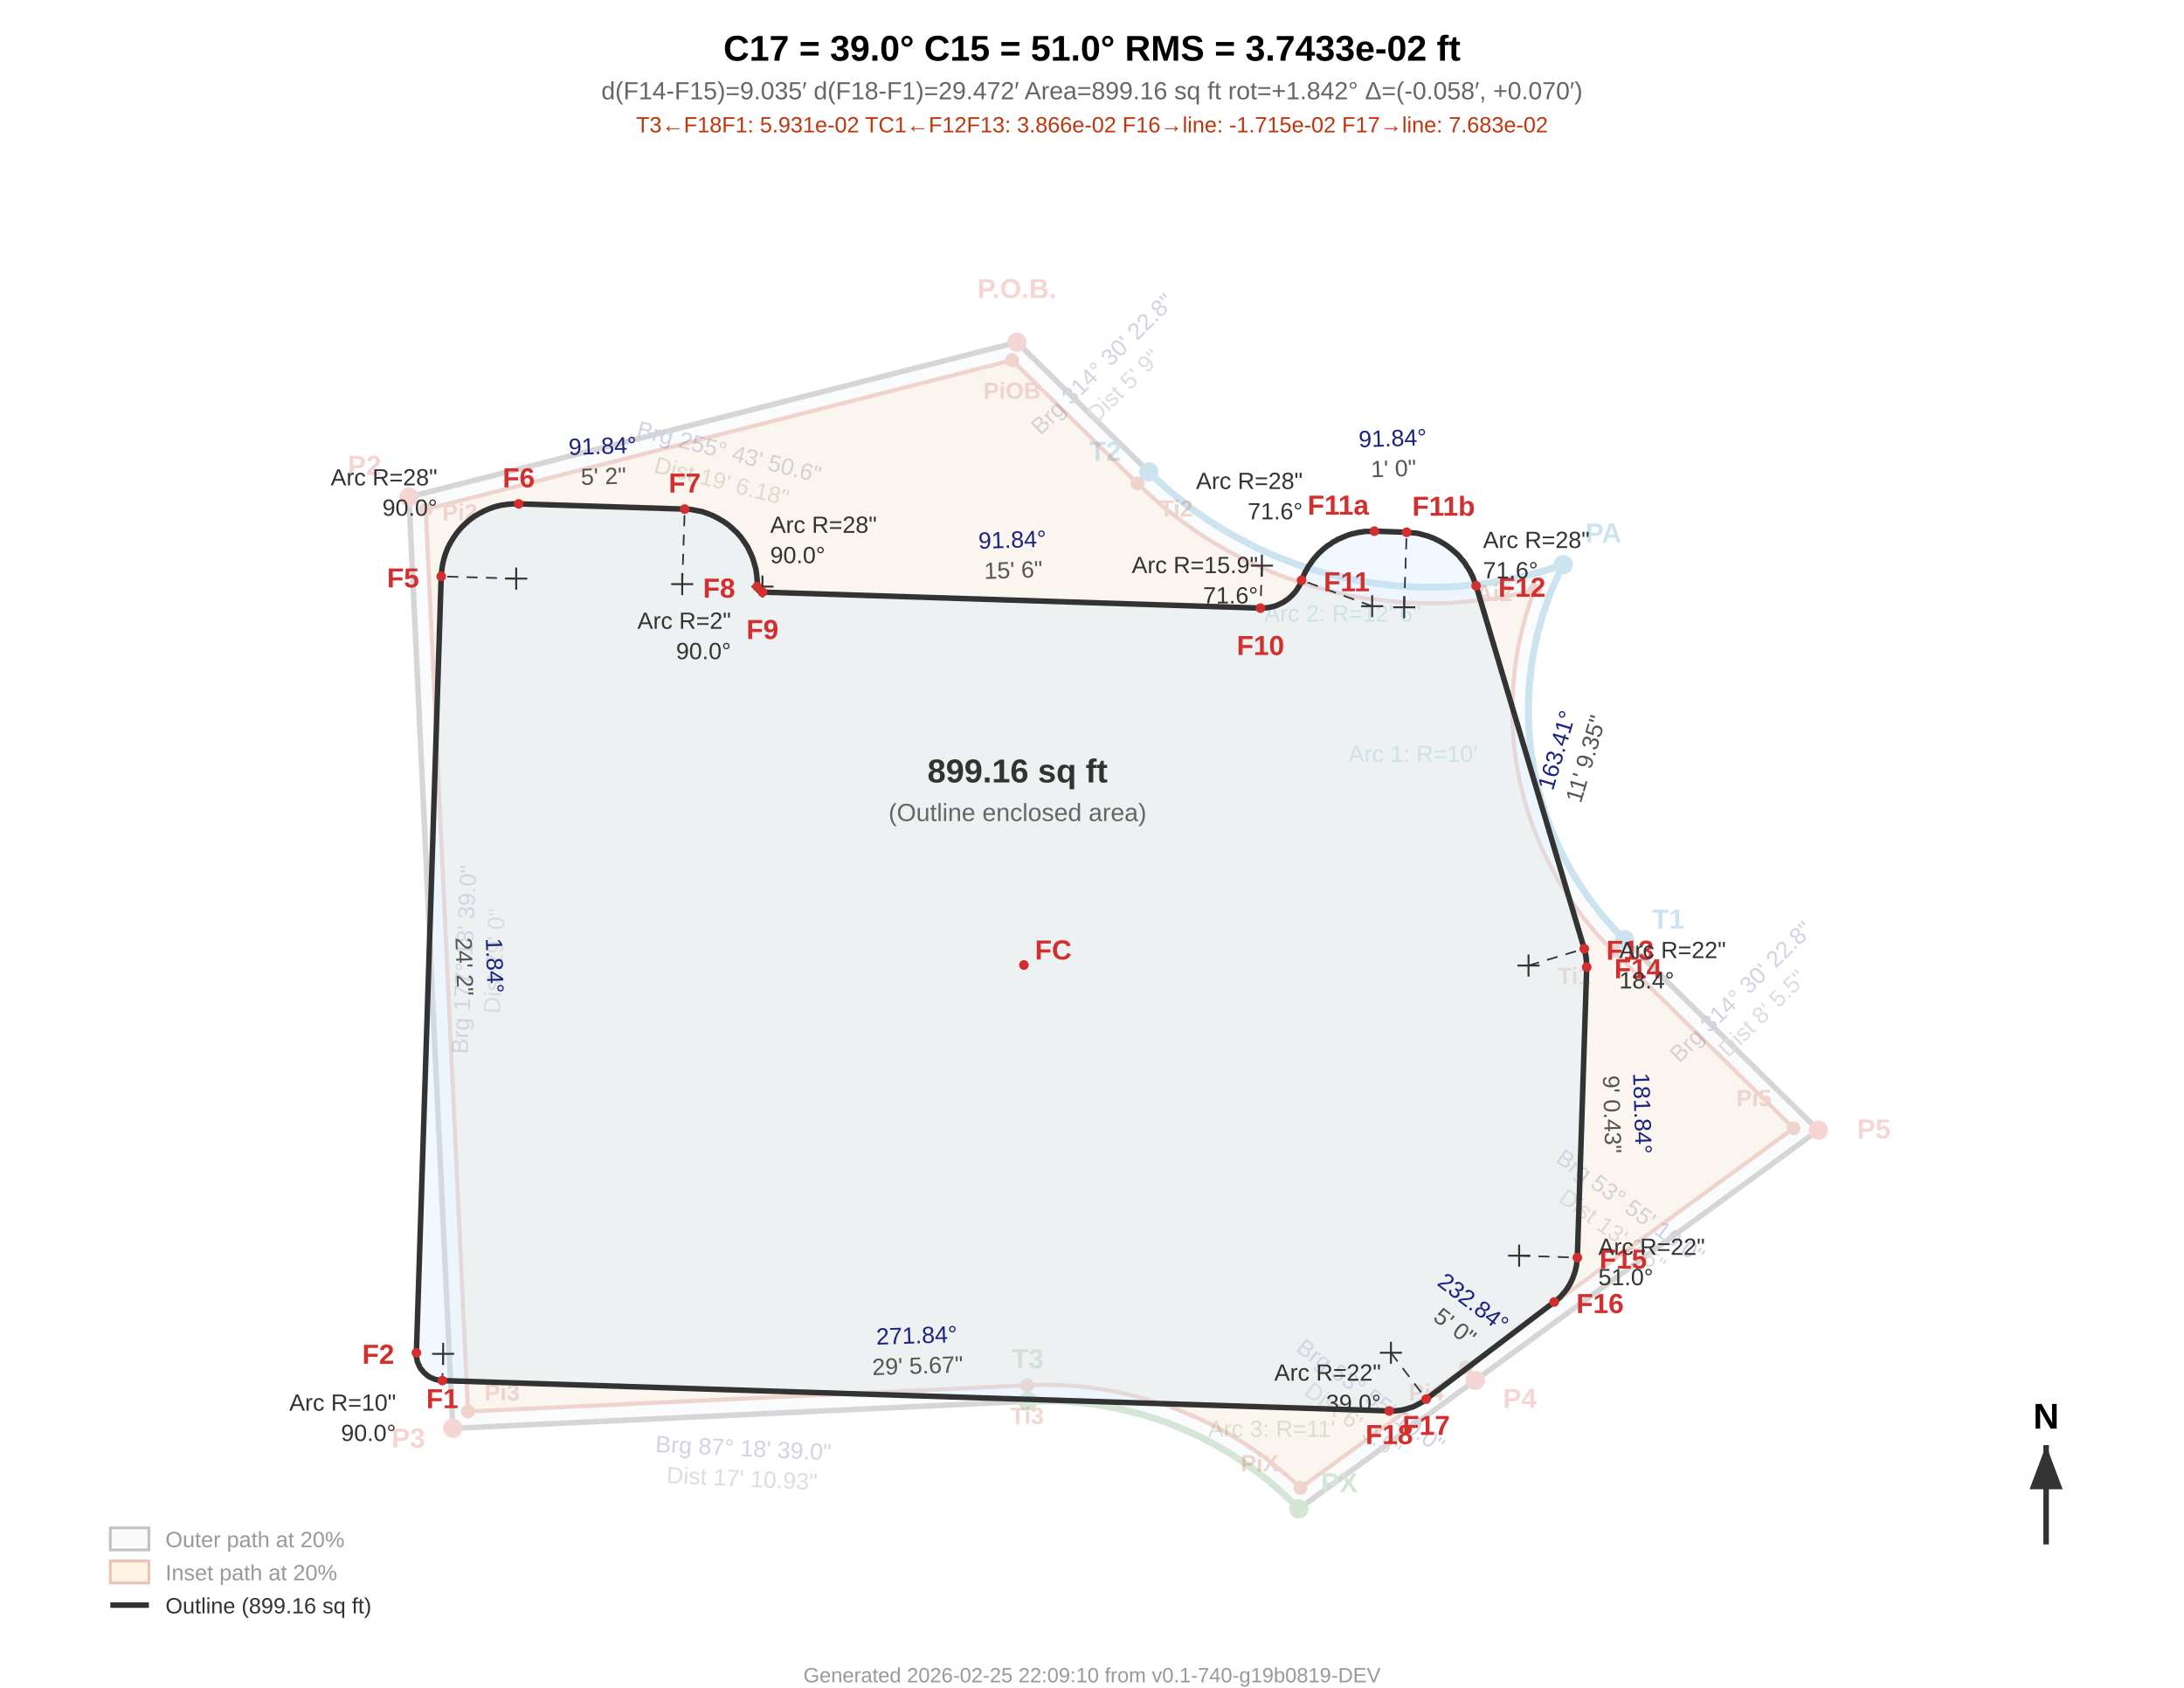
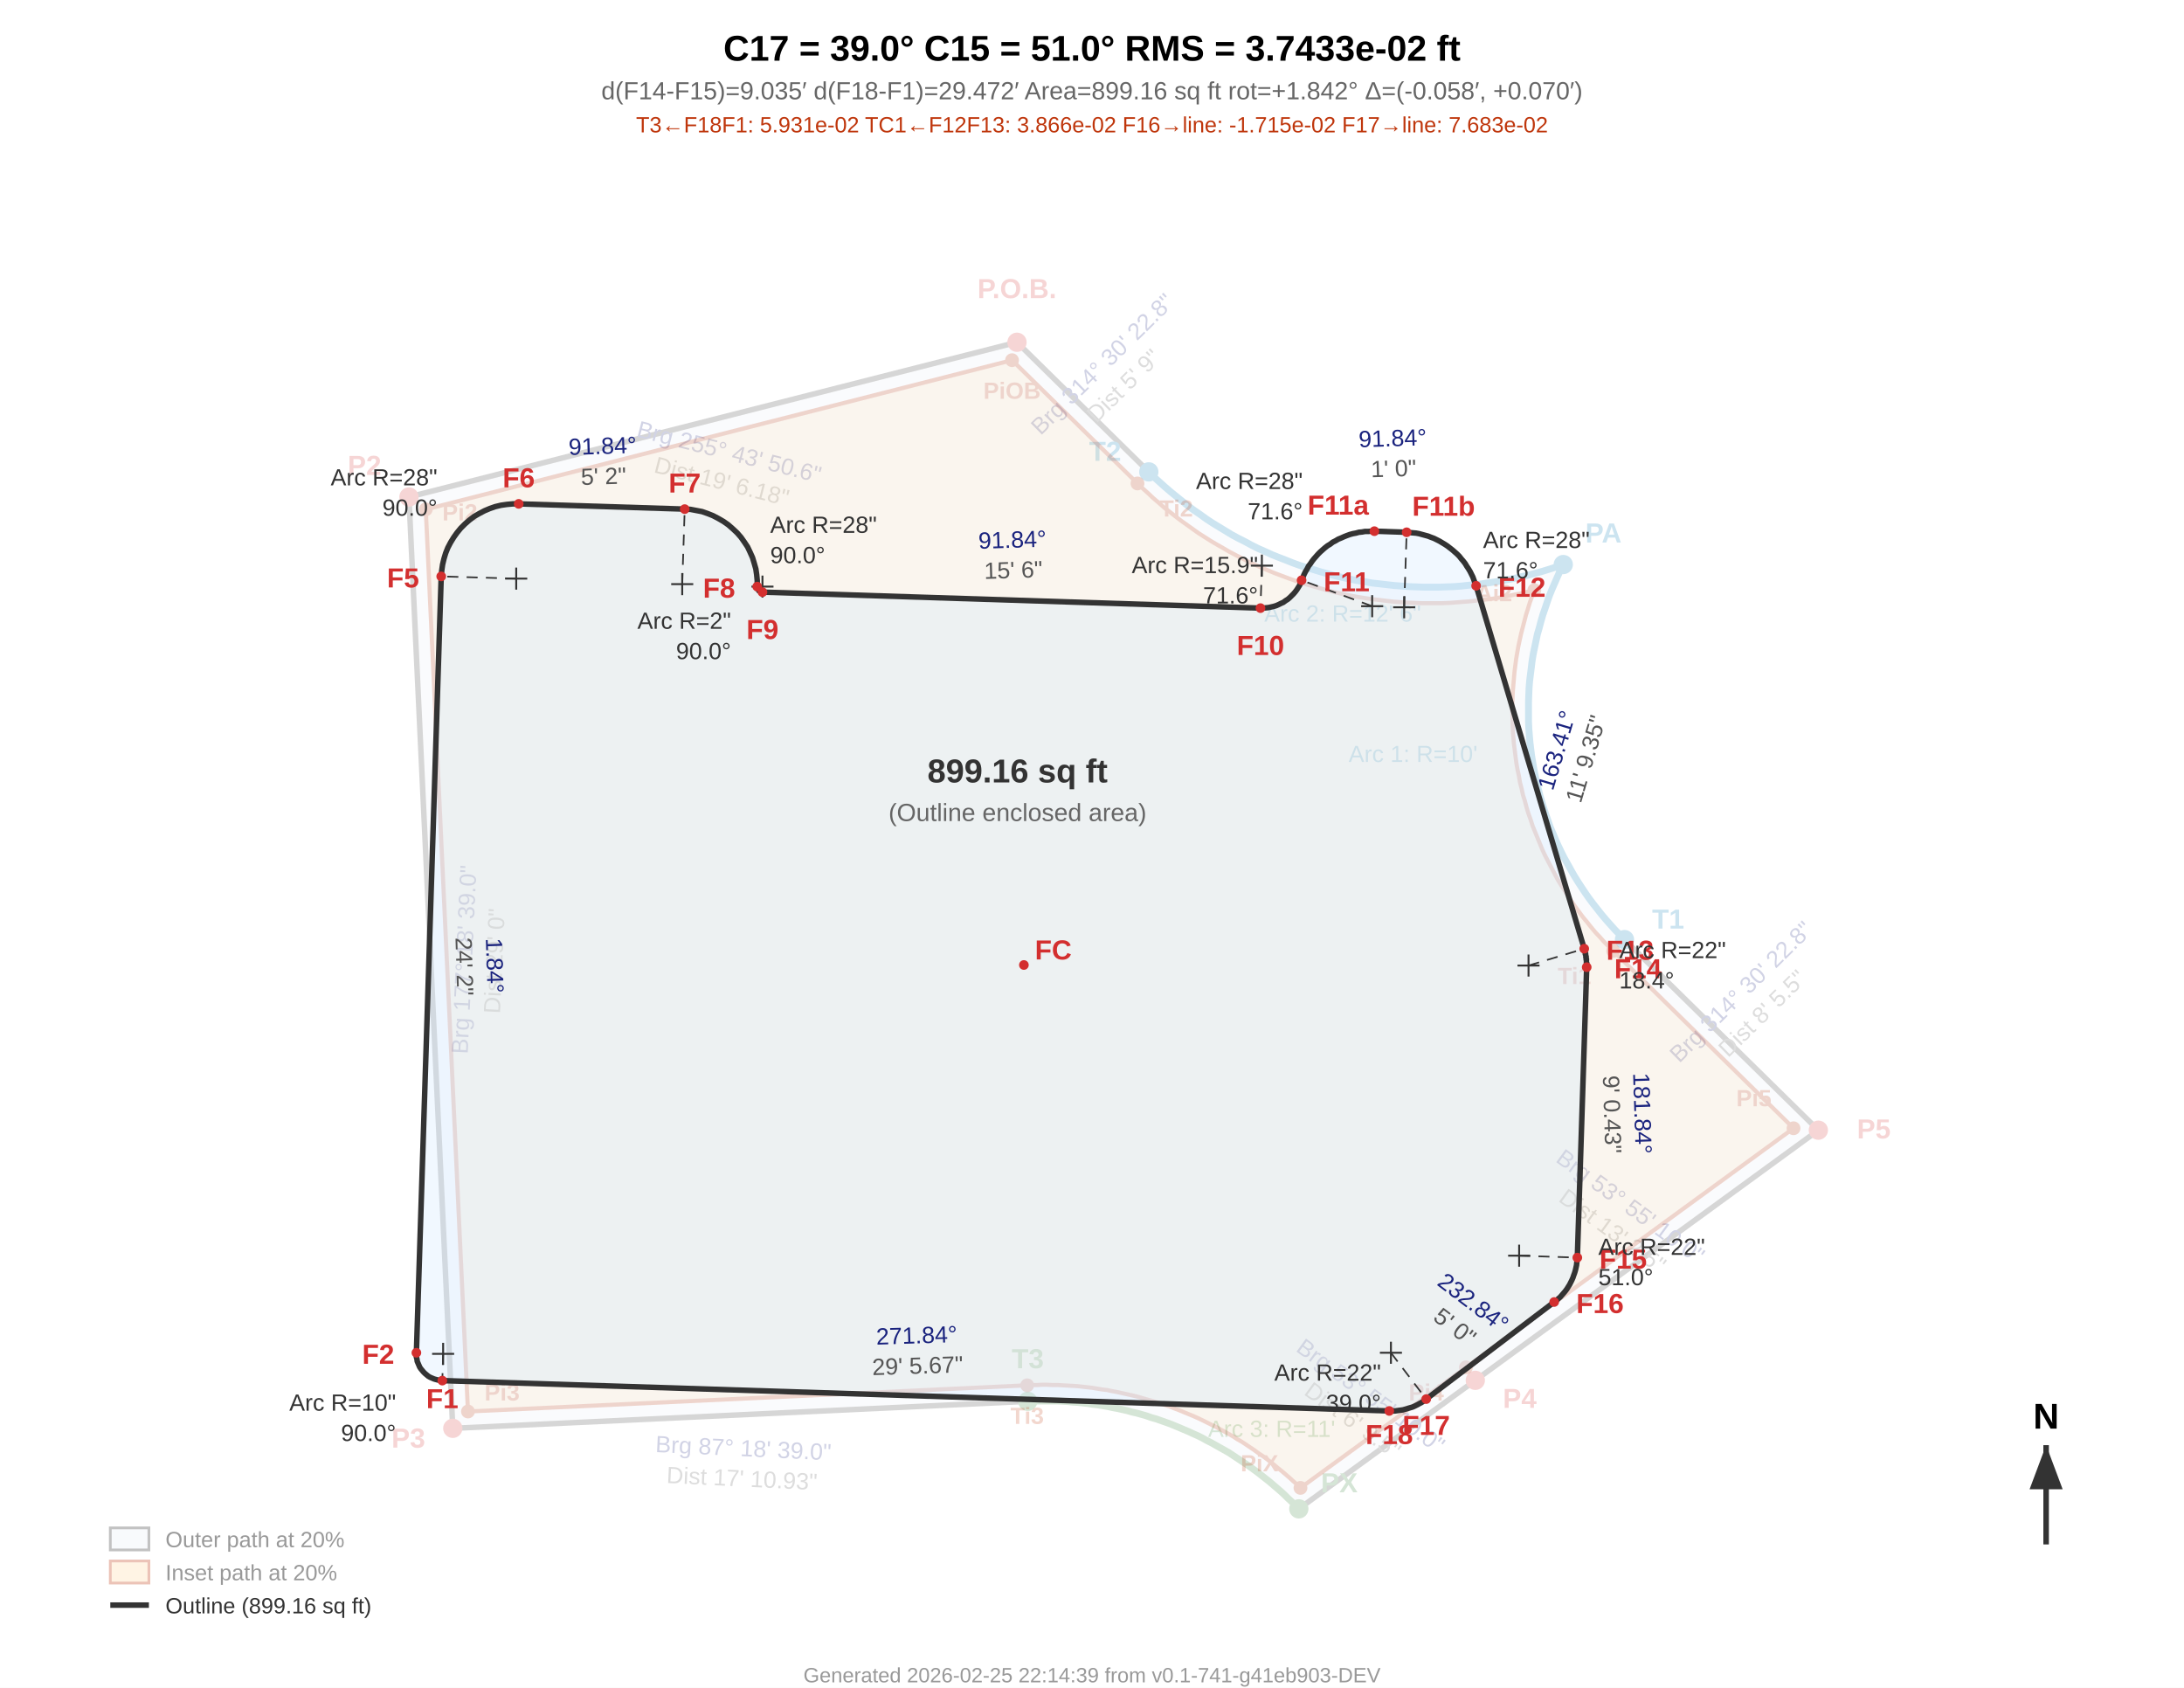
<svg xmlns="http://www.w3.org/2000/svg" width="792" height="612" viewBox="0 0 792 612">
  <rect width="792" height="612" fill="white" />
  <defs>
    <marker id="ah" markerWidth="8" markerHeight="6" refX="8" refY="3" orient="auto">
      <polygon points="0 0, 8 3, 0 6" fill="#333" />
    </marker>
    <clipPath id="page">
      <rect width="792" height="612" />
    </clipPath>
  </defs>
  <text x="396.0" y="22" text-anchor="middle" font-family="Arial" font-size="13" font-weight="bold">C17 = 39.0°   C15 = 51.0°   RMS = 3.7433e-02 ft</text>
  <text x="396.0" y="36" text-anchor="middle" font-family="Arial" font-size="9" fill="#666">d(F14-F15)=9.035′  d(F18-F1)=29.472′  Area=899.16 sq ft  rot=+1.842°  Δ=(-0.058′, +0.070′)</text>
  <text x="396.0" y="48" text-anchor="middle" font-family="Arial" font-size="8" fill="#BF360C">T3←F18F1: 5.931e-02   TC1←F12F13: 3.866e-02   F16→line: -1.715e-02   F17→line: 7.683e-02</text>
  <g opacity="0.2">
    <polygon points="368.8,124.1 148.3,180.2 164.2,517.9 535.0,500.5 659.4,409.8" fill="none" stroke="#bbb" stroke-width="0.8" stroke-dasharray="4,4" />
    <polygon points="368.8,124.1 148.3,180.2 164.2,517.9 372.7,508.1 374.6,508.0 376.4,508.0 378.2,508.0 380.0,508.0 381.8,508.0 383.6,508.0 385.5,508.1 387.3,508.2 389.1,508.4 390.9,508.5 392.7,508.7 394.5,508.9 396.3,509.2 398.1,509.4 399.9,509.7 401.7,510.0 403.5,510.4 405.2,510.7 407.0,511.1 408.8,511.5 410.5,512.0 412.3,512.4 414.1,512.9 415.8,513.4 417.5,514.0 419.3,514.5 421.0,515.1 422.7,515.7 424.4,516.3 426.1,517.0 427.8,517.7 429.4,518.4 431.1,519.1 432.8,519.9 434.4,520.6 436.0,521.4 437.6,522.3 439.2,523.1 440.8,524.0 442.4,524.9 444.0,525.8 445.6,526.7 447.1,527.7 448.6,528.7 450.1,529.7 451.6,530.7 453.1,531.7 454.6,532.8 456.1,533.9 457.5,535.0 458.9,536.1 460.3,537.2 461.7,538.4 463.1,539.6 464.5,540.8 465.8,542.0 467.1,543.3 468.4,544.5 469.7,545.8 471.0,547.1 535.0,500.5 659.4,409.8 589.1,340.7 587.4,338.9 585.7,337.2 584.0,335.3 582.4,333.5 580.8,331.6 579.3,329.7 577.8,327.8 576.3,325.8 574.9,323.8 573.5,321.7 572.2,319.7 570.9,317.6 569.7,315.5 568.5,313.3 567.3,311.2 566.2,309.0 565.1,306.7 564.1,304.5 563.2,302.3 562.2,300.0 561.4,297.7 560.6,295.4 559.8,293.0 559.1,290.7 558.4,288.3 557.8,285.9 557.2,283.6 556.7,281.2 556.2,278.7 555.8,276.3 555.4,273.9 555.1,271.5 554.8,269.0 554.6,266.6 554.4,264.1 554.3,261.7 554.3,259.2 554.3,256.8 554.3,254.3 554.4,251.8 554.5,249.4 554.7,246.9 555.0,244.5 555.3,242.1 555.6,239.6 556.0,237.2 556.5,234.8 557.0,232.4 557.5,230.0 558.2,227.6 558.8,225.3 559.5,222.9 560.3,220.6 561.1,218.2 561.9,215.9 562.8,213.7 563.8,211.4 564.8,209.1 565.8,206.9 566.9,204.7 564.3,205.6 561.8,206.4 559.2,207.2 556.6,207.9 553.9,208.6 551.3,209.2 548.7,209.8 546.0,210.3 543.4,210.8 540.7,211.2 538.0,211.6 535.3,212.0 532.6,212.2 529.9,212.5 527.3,212.7 524.5,212.8 521.8,212.9 519.1,212.9 516.4,212.9 513.7,212.8 511.0,212.7 508.3,212.5 505.6,212.3 502.9,212.0 500.3,211.7 497.6,211.4 494.9,210.9 492.2,210.5 489.6,210.0 486.9,209.4 484.3,208.8 481.7,208.1 479.1,207.4 476.5,206.6 473.9,205.8 471.3,205.0 468.8,204.1 466.3,203.1 463.7,202.1 461.2,201.1 458.8,200.0 456.3,198.9 453.9,197.7 451.5,196.4 449.1,195.2 446.7,193.9 444.4,192.5 442.1,191.1 439.8,189.7 437.5,188.2 435.3,186.6 433.1,185.1 430.9,183.5 428.8,181.8 426.7,180.1 424.6,178.4 422.5,176.6 420.5,174.8 418.5,173.0 416.6,171.1" fill="#e8edf5" stroke="none" />
    <line x1="368.8" y1="124.1" x2="148.3" y2="180.2" stroke="#333" stroke-width="2.0" />
    <line x1="148.3" y1="180.2" x2="164.2" y2="517.9" stroke="#333" stroke-width="2.0" />
    <line x1="164.2" y1="517.9" x2="372.7" y2="508.1" stroke="#333" stroke-width="2.0" />
    <line x1="471.0" y1="547.1" x2="535.0" y2="500.5" stroke="#333" stroke-width="2.0" />
    <line x1="535.0" y1="500.5" x2="659.4" y2="409.8" stroke="#333" stroke-width="2.0" />
    <line x1="659.4" y1="409.8" x2="589.1" y2="340.7" stroke="#333" stroke-width="2.0" />
    <line x1="416.6" y1="171.1" x2="368.8" y2="124.1" stroke="#333" stroke-width="2.0" />
    <polyline points="589.1,340.7 587.4,338.9 585.7,337.2 584.0,335.3 582.4,333.5 580.8,331.6 579.3,329.7 577.8,327.8 576.3,325.8 574.9,323.8 573.5,321.7 572.2,319.7 570.9,317.6 569.7,315.5 568.5,313.3 567.3,311.2 566.2,309.0 565.1,306.7 564.1,304.5 563.2,302.3 562.2,300.0 561.4,297.7 560.6,295.4 559.8,293.0 559.1,290.7 558.4,288.3 557.8,285.9 557.2,283.6 556.7,281.2 556.2,278.7 555.8,276.3 555.4,273.9 555.1,271.5 554.8,269.0 554.6,266.6 554.4,264.1 554.3,261.7 554.3,259.2 554.3,256.8 554.3,254.3 554.4,251.8 554.5,249.4 554.7,246.9 555.0,244.5 555.3,242.1 555.6,239.6 556.0,237.2 556.5,234.8 557.0,232.4 557.5,230.0 558.2,227.6 558.8,225.3 559.5,222.9 560.3,220.6 561.1,218.2 561.9,215.9 562.8,213.7 563.8,211.4 564.8,209.1 565.8,206.9 566.9,204.7" fill="none" stroke="#0077B6" stroke-width="2.5" stroke-linecap="round" />
    <polyline points="566.9,204.7 564.3,205.6 561.8,206.4 559.2,207.2 556.6,207.9 553.9,208.6 551.3,209.2 548.7,209.8 546.0,210.3 543.4,210.8 540.7,211.2 538.0,211.6 535.3,212.0 532.6,212.2 529.9,212.5 527.3,212.7 524.5,212.8 521.8,212.9 519.1,212.9 516.4,212.9 513.7,212.8 511.0,212.7 508.3,212.5 505.6,212.3 502.9,212.0 500.3,211.7 497.6,211.4 494.9,210.9 492.2,210.5 489.6,210.0 486.9,209.4 484.3,208.8 481.7,208.1 479.1,207.4 476.5,206.6 473.9,205.8 471.3,205.0 468.8,204.1 466.3,203.1 463.7,202.1 461.2,201.1 458.8,200.0 456.3,198.9 453.9,197.7 451.5,196.4 449.1,195.2 446.7,193.9 444.4,192.5 442.1,191.1 439.8,189.7 437.5,188.2 435.3,186.6 433.1,185.1 430.9,183.5 428.8,181.8 426.7,180.1 424.6,178.4 422.5,176.6 420.5,174.8 418.5,173.0 416.6,171.1" fill="none" stroke="#0077B6" stroke-width="2.5" stroke-linecap="round" />
    <polyline points="372.7,508.1 374.6,508.0 376.4,508.0 378.2,508.0 380.0,508.0 381.8,508.0 383.6,508.0 385.5,508.1 387.3,508.2 389.1,508.4 390.9,508.5 392.7,508.7 394.5,508.9 396.3,509.2 398.1,509.4 399.9,509.7 401.7,510.0 403.5,510.4 405.2,510.7 407.0,511.1 408.8,511.5 410.5,512.0 412.3,512.4 414.1,512.9 415.8,513.4 417.5,514.0 419.3,514.5 421.0,515.1 422.7,515.7 424.4,516.3 426.1,517.0 427.8,517.7 429.4,518.4 431.1,519.1 432.8,519.9 434.4,520.6 436.0,521.4 437.6,522.3 439.2,523.1 440.8,524.0 442.4,524.9 444.0,525.8 445.6,526.7 447.1,527.7 448.6,528.7 450.1,529.7 451.6,530.7 453.1,531.7 454.6,532.8 456.1,533.9 457.5,535.0 458.9,536.1 460.3,537.2 461.7,538.4 463.1,539.6 464.5,540.8 465.8,542.0 467.1,543.3 468.4,544.5 469.7,545.8 471.0,547.1" fill="none" stroke="#2E7D32" stroke-width="2.5" stroke-linecap="round" />
    <circle cx="368.8" cy="124.1" r="3.5" fill="#d32f2f" />
    <text x="368.8" y="108.1" text-anchor="middle" font-family="Arial" font-size="10" font-weight="bold" fill="#d32f2f">P.O.B.</text>
    <circle cx="148.3" cy="180.2" r="3.5" fill="#d32f2f" />
    <text x="138.3" y="172.2" text-anchor="end" font-family="Arial" font-size="10" font-weight="bold" fill="#d32f2f">P2</text>
    <circle cx="164.2" cy="517.9" r="3.5" fill="#d32f2f" />
    <text x="154.2" y="524.9" text-anchor="end" font-family="Arial" font-size="10" font-weight="bold" fill="#d32f2f">P3</text>
    <circle cx="372.7" cy="508.1" r="3.5" fill="#2E7D32" />
    <text x="372.7" y="496.1" text-anchor="middle" font-family="Arial" font-size="10" font-weight="bold" fill="#2E7D32">T3</text>
    <circle cx="471.0" cy="547.1" r="3.5" fill="#2E7D32" />
    <text x="479.0" y="541.1" text-anchor="start" font-family="Arial" font-size="10" font-weight="bold" fill="#2E7D32">PX</text>
    <circle cx="535.0" cy="500.5" r="3.5" fill="#d32f2f" />
    <text x="545.0" y="510.5" text-anchor="start" font-family="Arial" font-size="10" font-weight="bold" fill="#d32f2f">P4</text>
    <circle cx="659.4" cy="409.8" r="3.5" fill="#d32f2f" />
    <text x="673.4" y="412.8" text-anchor="start" font-family="Arial" font-size="10" font-weight="bold" fill="#d32f2f">P5</text>
    <circle cx="589.1" cy="340.7" r="3.5" fill="#0077B6" />
    <text x="599.1" y="336.7" text-anchor="start" font-family="Arial" font-size="10" font-weight="bold" fill="#0077B6">T1</text>
    <circle cx="566.9" cy="204.7" r="3.5" fill="#0077B6" />
    <text x="574.9" y="196.7" text-anchor="start" font-family="Arial" font-size="10" font-weight="bold" fill="#0077B6">PA</text>
    <circle cx="416.6" cy="171.1" r="3.5" fill="#0077B6" />
    <text x="406.6" y="167.1" text-anchor="end" font-family="Arial" font-size="10" font-weight="bold" fill="#0077B6">T2</text>
    <g transform="translate(263.0,169.6) rotate(14.3)">
      <text x="0" y="-3" text-anchor="middle" font-family="Arial" font-size="8.5" fill="#1a237e">Brg 255° 43' 50.6"</text>
      <text x="0" y="8" text-anchor="middle" font-family="Arial" font-size="8.5" fill="#555">Dist 19' 6.18"</text>
    </g>
    <g transform="translate(174.2,348.2) rotate(-87.3)">
      <text x="0" y="-3" text-anchor="middle" font-family="Arial" font-size="8.5" fill="#1a237e">Brg 177° 18' 39.0"</text>
      <text x="0" y="8" text-anchor="middle" font-family="Arial" font-size="8.5" fill="#555">Dist 29' 0"</text>
    </g>
    <g transform="translate(269.3,531.0) rotate(2.7)">
      <text x="0" y="-3" text-anchor="middle" font-family="Arial" font-size="8.5" fill="#1a237e">Brg 87° 18' 39.0"</text>
      <text x="0" y="8" text-anchor="middle" font-family="Arial" font-size="8.5" fill="#555">Dist 17' 10.93"</text>
    </g>
    <g transform="translate(493.6,510.9) rotate(36.1)">
      <text x="0" y="-3" text-anchor="middle" font-family="Arial" font-size="8.5" fill="#1a237e">Brg 53° 55' 10.0"</text>
      <text x="0" y="8" text-anchor="middle" font-family="Arial" font-size="8.5" fill="#555">Dist 6' 9.5"</text>
    </g>
    <g transform="translate(587.8,442.2) rotate(36.1)">
      <text x="0" y="-3" text-anchor="middle" font-family="Arial" font-size="8.5" fill="#1a237e">Brg 53° 55' 10.0"</text>
      <text x="0" y="8" text-anchor="middle" font-family="Arial" font-size="8.5" fill="#555">Dist 13' 2.5"</text>
    </g>
    <g transform="translate(635.5,363.8) rotate(-44.5)">
      <text x="0" y="-3" text-anchor="middle" font-family="Arial" font-size="8.5" fill="#1a237e">Brg 314° 30' 22.8"</text>
      <text x="0" y="8" text-anchor="middle" font-family="Arial" font-size="8.5" fill="#555">Dist 8' 5.5"</text>
    </g>
    <g transform="translate(403.9,136.2) rotate(-44.5)">
      <text x="0" y="-3" text-anchor="middle" font-family="Arial" font-size="8.5" fill="#1a237e">Brg 314° 30' 22.8"</text>
      <text x="0" y="8" text-anchor="middle" font-family="Arial" font-size="8.5" fill="#555">Dist 5' 9"</text>
    </g>
    <text x="535.8" y="276.3" text-anchor="end" font-family="Arial" font-size="8.5" fill="#0077B6">Arc 1: R=10'</text>
    <text x="486.9" y="225.4" text-anchor="middle" font-family="Arial" font-size="8.5" fill="#0077B6">Arc 2: R=12' 6"</text>
    <text x="438.1" y="521.0" text-anchor="start" font-family="Arial" font-size="8.5" fill="#2E7D32">Arc 3: R=11'</text>
  </g>
  <g opacity="0.2">
    <polygon points="367.0,130.6 154.4,184.7 169.7,511.8 372.5,502.3 374.3,502.2 376.1,502.2 377.9,502.1 379.7,502.1 381.5,502.2 383.4,502.2 385.2,502.3 387.0,502.4 388.8,502.5 390.6,502.6 392.4,502.8 394.2,503.0 396.0,503.2 397.8,503.5 399.6,503.8 401.4,504.0 403.2,504.4 404.9,504.7 406.7,505.1 408.5,505.5 410.3,505.9 412.0,506.3 413.8,506.8 415.5,507.3 417.3,507.8 419.0,508.3 420.7,508.9 422.4,509.4 424.2,510.0 425.9,510.7 427.5,511.3 429.2,512.0 430.9,512.7 432.6,513.4 434.2,514.1 435.9,514.9 437.5,515.7 439.1,516.5 440.8,517.3 442.4,518.2 443.9,519.0 445.5,519.9 447.1,520.8 448.6,521.8 450.2,522.7 451.7,523.7 453.2,524.7 454.7,525.7 456.2,526.8 457.7,527.8 459.2,528.9 460.6,530.0 462.0,531.1 463.4,532.3 464.8,533.4 466.2,534.6 467.6,535.8 468.9,537.0 470.3,538.2 471.6,539.5 531.6,495.8 650.4,409.1 585.0,344.8 583.4,343.2 581.7,341.5 580.1,339.7 578.5,338.0 577.0,336.2 575.5,334.3 574.0,332.5 572.6,330.6 571.2,328.7 569.9,326.8 568.6,324.8 567.3,322.8 566.0,320.8 564.8,318.8 563.7,316.7 562.6,314.6 561.5,312.5 560.4,310.4 559.4,308.3 558.5,306.1 557.6,303.9 556.7,301.7 555.8,299.5 555.1,297.3 554.3,295.1 553.6,292.8 553.0,290.5 552.3,288.3 551.8,286.0 551.2,283.7 550.8,281.3 550.3,279.0 549.9,276.7 549.6,274.4 549.3,272.0 549.0,269.7 548.8,267.3 548.6,265.0 548.5,262.6 548.5,260.2 548.4,257.9 548.4,255.5 548.5,253.2 548.6,250.8 548.8,248.4 549.0,246.1 549.2,243.7 549.5,241.4 549.8,239.0 550.2,236.7 550.6,234.4 551.1,232.1 551.6,229.8 552.2,227.5 552.8,225.2 553.4,222.9 554.1,220.7 554.8,218.4 555.6,216.2 556.4,214.0 553.9,214.6 551.4,215.2 548.8,215.7 546.3,216.2 543.7,216.7 541.2,217.1 538.6,217.4 536.0,217.7 533.4,218.0 530.9,218.2 528.3,218.4 525.7,218.6 523.1,218.7 520.5,218.7 517.9,218.7 515.3,218.7 512.7,218.6 510.1,218.5 507.5,218.3 504.9,218.1 502.3,217.8 499.8,217.5 497.2,217.2 494.6,216.8 492.1,216.4 489.5,215.9 487.0,215.4 484.4,214.8 481.9,214.2 479.4,213.5 476.9,212.8 474.4,212.1 471.9,211.3 469.5,210.5 467.0,209.6 464.6,208.7 462.2,207.8 459.8,206.8 457.4,205.8 455.0,204.7 452.7,203.6 450.3,202.4 448.0,201.2 445.7,200.0 443.5,198.7 441.2,197.4 439.0,196.1 436.8,194.7 434.6,193.3 432.5,191.8 430.4,190.3 428.3,188.8 426.2,187.2 424.2,185.6 422.1,184.0 420.2,182.3 418.2,180.6 416.3,178.8 414.4,177.1 412.5,175.3" fill="rgba(255,152,0,0.3)" stroke="none" />
    <line x1="367.0" y1="130.6" x2="154.4" y2="184.7" stroke="#BF360C" stroke-width="1.5" />
    <line x1="154.4" y1="184.7" x2="169.7" y2="511.8" stroke="#BF360C" stroke-width="1.5" />
    <line x1="169.7" y1="511.8" x2="372.5" y2="502.3" stroke="#BF360C" stroke-width="1.5" />
    <line x1="471.6" y1="539.5" x2="531.6" y2="495.8" stroke="#BF360C" stroke-width="1.5" />
    <line x1="531.6" y1="495.8" x2="650.4" y2="409.1" stroke="#BF360C" stroke-width="1.5" />
    <line x1="650.4" y1="409.1" x2="585.0" y2="344.8" stroke="#BF360C" stroke-width="1.5" />
    <line x1="412.5" y1="175.3" x2="367.0" y2="130.6" stroke="#BF360C" stroke-width="1.5" />
    <polyline points="585.0,344.8 583.4,343.2 581.7,341.5 580.1,339.7 578.5,338.0 577.0,336.2 575.5,334.3 574.0,332.5 572.6,330.6 571.2,328.7 569.9,326.8 568.6,324.8 567.3,322.8 566.0,320.8 564.8,318.8 563.7,316.7 562.6,314.6 561.5,312.5 560.4,310.4 559.4,308.3 558.5,306.1 557.6,303.9 556.7,301.7 555.8,299.5 555.1,297.3 554.3,295.1 553.6,292.8 553.0,290.5 552.3,288.3 551.8,286.0 551.2,283.7 550.8,281.3 550.3,279.0 549.9,276.7 549.6,274.4 549.3,272.0 549.0,269.7 548.8,267.3 548.6,265.0 548.5,262.6 548.5,260.2 548.4,257.9 548.4,255.5 548.5,253.2 548.6,250.8 548.8,248.4 549.0,246.1 549.2,243.7 549.5,241.4 549.8,239.0 550.2,236.7 550.6,234.4 551.1,232.1 551.6,229.8 552.2,227.5 552.8,225.2 553.4,222.9 554.1,220.7 554.8,218.4 555.6,216.2 556.4,214.0" fill="none" stroke="#BF360C" stroke-width="1.5" stroke-linecap="round" />
    <polyline points="556.4,214.0 553.9,214.6 551.4,215.2 548.8,215.7 546.3,216.2 543.7,216.7 541.2,217.1 538.6,217.4 536.0,217.7 533.4,218.0 530.9,218.2 528.3,218.4 525.7,218.6 523.1,218.7 520.5,218.7 517.9,218.7 515.3,218.7 512.7,218.6 510.1,218.5 507.5,218.3 504.9,218.1 502.3,217.8 499.8,217.5 497.2,217.2 494.6,216.8 492.1,216.4 489.5,215.9 487.0,215.4 484.4,214.8 481.9,214.2 479.4,213.5 476.9,212.8 474.4,212.1 471.9,211.3 469.5,210.5 467.0,209.6 464.6,208.7 462.2,207.8 459.8,206.8 457.4,205.8 455.0,204.7 452.7,203.6 450.3,202.4 448.0,201.2 445.7,200.0 443.5,198.7 441.2,197.4 439.0,196.1 436.8,194.7 434.6,193.3 432.5,191.8 430.4,190.3 428.3,188.8 426.2,187.2 424.2,185.6 422.1,184.0 420.2,182.3 418.2,180.6 416.3,178.8 414.4,177.1 412.5,175.3" fill="none" stroke="#BF360C" stroke-width="1.5" stroke-linecap="round" />
    <polyline points="372.5,502.3 374.3,502.2 376.1,502.2 377.9,502.1 379.7,502.1 381.5,502.2 383.4,502.2 385.2,502.3 387.0,502.4 388.8,502.5 390.6,502.6 392.4,502.8 394.2,503.0 396.0,503.2 397.8,503.5 399.6,503.8 401.4,504.0 403.2,504.4 404.9,504.7 406.7,505.1 408.5,505.5 410.3,505.9 412.0,506.3 413.8,506.8 415.5,507.3 417.3,507.8 419.0,508.3 420.7,508.9 422.4,509.4 424.2,510.0 425.9,510.7 427.5,511.3 429.2,512.0 430.9,512.7 432.6,513.4 434.2,514.1 435.9,514.9 437.5,515.7 439.1,516.5 440.8,517.3 442.4,518.2 443.9,519.0 445.5,519.9 447.1,520.8 448.6,521.8 450.2,522.7 451.7,523.7 453.2,524.7 454.7,525.7 456.2,526.8 457.7,527.8 459.2,528.9 460.6,530.0 462.0,531.1 463.4,532.3 464.8,533.4 466.2,534.6 467.6,535.8 468.9,537.0 470.3,538.2 471.6,539.5" fill="none" stroke="#BF360C" stroke-width="1.5" stroke-linecap="round" />
    <circle cx="367.0" cy="130.6" r="2.5" fill="#BF360C" />
    <text x="367.0" y="144.6" text-anchor="middle" font-family="Arial" font-size="8.5" font-weight="bold" fill="#BF360C">PiOB</text>
    <circle cx="154.4" cy="184.7" r="2.5" fill="#BF360C" />
    <text x="160.4" y="188.7" text-anchor="start" font-family="Arial" font-size="8.5" font-weight="bold" fill="#BF360C">Pi2</text>
    <circle cx="169.7" cy="511.8" r="2.5" fill="#BF360C" />
    <text x="175.7" y="507.8" text-anchor="start" font-family="Arial" font-size="8.5" font-weight="bold" fill="#BF360C">Pi3</text>
    <circle cx="372.5" cy="502.3" r="2.5" fill="#BF360C" />
    <text x="372.5" y="516.3" text-anchor="middle" font-family="Arial" font-size="8.5" font-weight="bold" fill="#BF360C">Ti3</text>
    <circle cx="471.6" cy="539.5" r="2.5" fill="#BF360C" />
    <text x="463.6" y="533.5" text-anchor="end" font-family="Arial" font-size="8.5" font-weight="bold" fill="#BF360C">PiX</text>
    <circle cx="531.6" cy="495.8" r="2.5" fill="#BF360C" />
    <text x="523.6" y="507.8" text-anchor="end" font-family="Arial" font-size="8.5" font-weight="bold" fill="#BF360C">Pi4</text>
    <circle cx="650.4" cy="409.1" r="2.5" fill="#BF360C" />
    <text x="642.4" y="401.1" text-anchor="end" font-family="Arial" font-size="8.5" font-weight="bold" fill="#BF360C">Pi5</text>
    <circle cx="585.0" cy="344.8" r="2.5" fill="#BF360C" />
    <text x="577.0" y="356.8" text-anchor="end" font-family="Arial" font-size="8.5" font-weight="bold" fill="#BF360C">Ti1</text>
    <circle cx="556.4" cy="214.0" r="2.5" fill="#BF360C" />
    <text x="548.4" y="218.0" text-anchor="end" font-family="Arial" font-size="8.5" font-weight="bold" fill="#BF360C">Ai2</text>
    <circle cx="412.5" cy="175.3" r="2.5" fill="#BF360C" />
    <text x="420.5" y="187.3" text-anchor="start" font-family="Arial" font-size="8.5" font-weight="bold" fill="#BF360C">Ti2</text>
  </g>
  <polygon points="160.4,500.6 159.6,500.5 158.9,500.4 158.1,500.2 157.4,500.0 156.7,499.7 156.0,499.4 155.3,499.0 154.7,498.5 154.1,498.0 153.6,497.5 153.1,496.9 152.6,496.3 152.2,495.7 151.9,495.0 151.6,494.3 151.3,493.6 151.2,492.8 151.0,492.1 151.0,491.3 151.0,490.5 160.0,209.0 160.2,206.8 160.5,204.7 161.0,202.6 161.6,200.6 162.4,198.6 163.4,196.7 164.5,194.9 165.7,193.2 167.1,191.5 168.6,190.0 170.2,188.6 171.9,187.3 173.8,186.2 175.7,185.2 177.6,184.4 179.6,183.7 181.7,183.2 183.8,182.9 186.0,182.7 188.1,182.7 248.3,184.6 250.4,184.7 252.5,185.1 254.6,185.5 256.6,186.2 258.6,187.0 260.5,188.0 262.4,189.1 264.1,190.3 265.7,191.7 267.3,193.2 268.7,194.8 269.9,196.5 271.1,198.3 272.0,200.2 272.9,202.2 273.5,204.2 274.1,206.3 274.4,208.4 274.6,210.5 274.6,212.7 274.6,212.8 274.6,213.0 274.6,213.1 274.7,213.3 274.7,213.4 274.8,213.5 274.9,213.7 274.9,213.8 275.0,213.9 275.1,214.0 275.2,214.2 275.4,214.3 275.5,214.3 275.6,214.4 275.7,214.5 275.9,214.5 276.0,214.6 276.2,214.6 276.3,214.6 276.5,214.7 457.1,220.5 458.0,220.5 459.0,220.4 460.0,220.3 460.9,220.1 461.8,219.9 462.8,219.6 463.7,219.2 464.5,218.8 465.4,218.4 466.2,217.8 467.0,217.3 467.7,216.7 468.4,216.0 469.1,215.3 469.7,214.6 470.3,213.8 470.8,213.0 471.3,212.2 471.7,211.3 472.0,210.4 472.5,209.3 472.9,208.3 473.4,207.3 474.0,206.3 474.5,205.3 475.2,204.4 475.8,203.5 476.5,202.6 477.3,201.7 478.0,200.9 478.8,200.1 479.7,199.3 480.5,198.6 481.4,197.9 482.4,197.3 483.3,196.6 484.3,196.1 485.3,195.5 486.3,195.1 487.4,194.6 488.4,194.2 489.5,193.8 490.6,193.5 491.7,193.3 492.8,193.0 493.9,192.9 495.0,192.7 496.2,192.7 497.3,192.6 498.4,192.6 510.1,193.0 511.2,193.1 512.3,193.2 513.5,193.3 514.6,193.5 515.7,193.8 516.8,194.1 517.9,194.4 518.9,194.8 520.0,195.2 521.0,195.7 522.0,196.2 523.0,196.8 524.0,197.4 524.9,198.0 525.8,198.7 526.7,199.4 527.5,200.1 528.4,200.9 529.2,201.7 529.9,202.6 530.6,203.4 531.3,204.3 531.9,205.3 532.5,206.2 533.1,207.2 533.6,208.2 534.1,209.2 534.5,210.3 534.9,211.4 535.3,212.4 574.5,344.0 574.5,344.1 574.6,344.3 574.6,344.4 574.6,344.5 574.6,344.6 574.7,344.7 574.7,344.8 574.7,344.9 574.8,345.0 574.8,345.1 574.8,345.2 574.8,345.3 574.9,345.5 574.9,345.6 574.9,345.7 574.9,345.8 575.0,345.9 575.0,346.0 575.0,346.1 575.0,346.2 575.0,346.3 575.1,346.5 575.1,346.6 575.1,346.7 575.1,346.8 575.1,346.9 575.1,347.0 575.2,347.1 575.2,347.2 575.2,347.4 575.2,347.5 575.2,347.6 575.2,347.7 575.2,347.8 575.3,347.9 575.3,348.0 575.3,348.1 575.3,348.3 575.3,348.4 575.3,348.5 575.3,348.6 575.3,348.7 575.3,348.8 575.3,348.9 575.3,349.0 575.3,349.2 575.4,349.3 575.4,349.4 575.4,349.5 575.4,349.6 575.4,349.7 575.4,349.8 575.4,349.9 575.4,350.1 575.4,350.2 575.4,350.3 575.4,350.4 575.4,350.5 575.4,350.6 575.4,350.7 572.0,456.0 571.9,457.0 571.8,457.9 571.7,458.8 571.5,459.7 571.3,460.6 571.0,461.6 570.7,462.4 570.4,463.3 570.0,464.2 569.6,465.0 569.2,465.8 568.7,466.6 568.2,467.4 567.6,468.2 567.0,468.9 566.4,469.6 565.8,470.3 565.1,470.9 564.4,471.6 563.6,472.1 517.2,507.3 516.6,507.8 516.0,508.2 515.4,508.6 514.8,508.9 514.1,509.3 513.5,509.6 512.9,509.9 512.2,510.2 511.5,510.4 510.8,510.6 510.2,510.8 509.5,511.0 508.8,511.2 508.1,511.3 507.3,511.4 506.6,511.5 505.9,511.6 505.2,511.6 504.5,511.6 503.8,511.6" fill="rgba(200,230,255,0.25)" stroke="none" />
  <line x1="151.0" y1="490.5" x2="160.0" y2="209.0" stroke="#333" stroke-width="2.0" />
  <line x1="188.1" y1="182.7" x2="248.3" y2="184.6" stroke="#333" stroke-width="2.0" />
  <line x1="276.5" y1="214.7" x2="457.1" y2="220.5" stroke="#333" stroke-width="2.0" />
  <line x1="498.4" y1="192.6" x2="510.1" y2="193.0" stroke="#333" stroke-width="2.0" />
  <line x1="535.3" y1="212.4" x2="574.5" y2="344.0" stroke="#333" stroke-width="2.0" />
  <line x1="575.4" y1="350.7" x2="572.0" y2="456.0" stroke="#333" stroke-width="2.0" />
  <line x1="563.6" y1="472.1" x2="517.2" y2="507.3" stroke="#333" stroke-width="2.0" />
  <line x1="503.8" y1="511.6" x2="160.4" y2="500.6" stroke="#333" stroke-width="2.0" />
  <polyline points="160.4,500.6 159.6,500.5 158.9,500.4 158.1,500.2 157.4,500.0 156.7,499.7 156.0,499.4 155.3,499.0 154.7,498.5 154.1,498.0 153.6,497.5 153.1,496.9 152.6,496.3 152.2,495.7 151.9,495.0 151.6,494.3 151.3,493.6 151.2,492.8 151.0,492.1 151.0,491.3 151.0,490.5" fill="none" stroke="#333" stroke-width="2.0" stroke-linecap="round" />
  <polyline points="160.0,209.0 160.2,206.8 160.5,204.7 161.0,202.6 161.6,200.6 162.4,198.6 163.4,196.7 164.5,194.9 165.7,193.2 167.1,191.5 168.6,190.0 170.2,188.6 171.9,187.3 173.8,186.2 175.7,185.2 177.6,184.4 179.6,183.7 181.7,183.2 183.8,182.9 186.0,182.7 188.1,182.7" fill="none" stroke="#333" stroke-width="2.0" stroke-linecap="round" />
  <polyline points="248.3,184.6 250.4,184.7 252.5,185.1 254.6,185.5 256.6,186.2 258.6,187.0 260.5,188.0 262.4,189.1 264.1,190.3 265.7,191.7 267.3,193.2 268.7,194.8 269.9,196.5 271.1,198.3 272.0,200.2 272.9,202.2 273.5,204.2 274.1,206.3 274.4,208.4 274.6,210.5 274.6,212.7" fill="none" stroke="#333" stroke-width="2.0" stroke-linecap="round" />
  <polyline points="274.6,212.7 274.6,212.8 274.6,213.0 274.6,213.1 274.7,213.3 274.7,213.4 274.8,213.5 274.9,213.7 274.9,213.8 275.0,213.9 275.1,214.0 275.2,214.2 275.4,214.3 275.5,214.3 275.6,214.4 275.7,214.5 275.9,214.5 276.0,214.6 276.2,214.6 276.3,214.6 276.5,214.7" fill="none" stroke="#333" stroke-width="2.0" stroke-linecap="round" />
  <polyline points="457.1,220.5 458.0,220.5 459.0,220.4 460.0,220.3 460.9,220.1 461.8,219.9 462.8,219.6 463.7,219.2 464.5,218.8 465.4,218.4 466.2,217.8 467.0,217.3 467.7,216.7 468.4,216.0 469.1,215.3 469.7,214.6 470.3,213.8 470.8,213.0 471.3,212.2 471.7,211.3 472.0,210.4" fill="none" stroke="#333" stroke-width="2.0" stroke-linecap="round" />
  <polyline points="472.0,210.4 472.5,209.3 472.9,208.3 473.4,207.3 474.0,206.3 474.5,205.3 475.2,204.4 475.8,203.5 476.5,202.6 477.3,201.7 478.0,200.9 478.8,200.1 479.7,199.3 480.5,198.6 481.4,197.9 482.4,197.3 483.3,196.6 484.3,196.1 485.3,195.5 486.3,195.1 487.4,194.6 488.4,194.2 489.5,193.8 490.6,193.5 491.7,193.3 492.8,193.0 493.9,192.9 495.0,192.7 496.2,192.7 497.3,192.6 498.4,192.6" fill="none" stroke="#333" stroke-width="2.0" stroke-linecap="round" />
  <polyline points="510.1,193.0 511.2,193.1 512.3,193.2 513.5,193.3 514.6,193.5 515.7,193.8 516.8,194.1 517.9,194.4 518.9,194.8 520.0,195.2 521.0,195.7 522.0,196.2 523.0,196.8 524.0,197.4 524.9,198.0 525.8,198.7 526.7,199.4 527.5,200.1 528.4,200.9 529.2,201.7 529.9,202.6 530.6,203.4 531.3,204.3 531.9,205.3 532.5,206.2 533.1,207.2 533.6,208.2 534.1,209.2 534.5,210.3 534.9,211.4 535.3,212.4" fill="none" stroke="#333" stroke-width="2.0" stroke-linecap="round" />
  <polyline points="574.5,344.0 574.5,344.1 574.6,344.3 574.6,344.4 574.6,344.5 574.6,344.6 574.7,344.7 574.7,344.8 574.7,344.9 574.8,345.0 574.8,345.1 574.8,345.2 574.8,345.3 574.9,345.5 574.9,345.6 574.9,345.7 574.9,345.8 575.0,345.9 575.0,346.0 575.0,346.1 575.0,346.2 575.0,346.3 575.1,346.5 575.1,346.6 575.1,346.7 575.1,346.8 575.1,346.9 575.1,347.0 575.2,347.1 575.2,347.2 575.2,347.4 575.2,347.5 575.2,347.6 575.2,347.7 575.2,347.8 575.3,347.9 575.3,348.0 575.3,348.1 575.3,348.3 575.3,348.4 575.3,348.5 575.3,348.6 575.3,348.7 575.3,348.8 575.3,348.9 575.3,349.0 575.3,349.2 575.4,349.3 575.4,349.4 575.4,349.5 575.4,349.6 575.4,349.7 575.4,349.8 575.4,349.9 575.4,350.1 575.4,350.2 575.4,350.3 575.4,350.4 575.4,350.5 575.4,350.6 575.4,350.7" fill="none" stroke="#333" stroke-width="2.0" stroke-linecap="round" />
  <polyline points="572.0,456.0 571.9,457.0 571.8,457.9 571.7,458.8 571.5,459.7 571.3,460.6 571.0,461.6 570.7,462.4 570.4,463.3 570.0,464.2 569.6,465.0 569.2,465.8 568.7,466.6 568.2,467.4 567.6,468.2 567.0,468.9 566.4,469.6 565.8,470.3 565.1,470.9 564.4,471.6 563.6,472.1" fill="none" stroke="#333" stroke-width="2.0" stroke-linecap="round" />
  <polyline points="517.2,507.3 516.6,507.8 516.0,508.2 515.4,508.6 514.8,508.9 514.1,509.3 513.5,509.6 512.9,509.9 512.2,510.2 511.5,510.4 510.8,510.6 510.2,510.8 509.5,511.0 508.8,511.2 508.1,511.3 507.3,511.4 506.6,511.5 505.9,511.6 505.2,511.6 504.5,511.6 503.8,511.6" fill="none" stroke="#333" stroke-width="2.0" stroke-linecap="round" />
  <g clip-path="url(#page)">
    <line x1="160.7" y1="490.9" x2="160.4" y2="500.6" stroke="#333" stroke-width="0.6" stroke-dasharray="4,3" />
    <line x1="156.7" y1="490.9" x2="164.7" y2="490.9" stroke="#333" stroke-width="0.7" />
    <line x1="160.7" y1="486.9" x2="160.7" y2="494.9" stroke="#333" stroke-width="0.7" />
    <line x1="187.2" y1="209.8" x2="160.0" y2="209.0" stroke="#333" stroke-width="0.6" stroke-dasharray="4,3" />
    <line x1="183.2" y1="209.8" x2="191.2" y2="209.8" stroke="#333" stroke-width="0.7" />
    <line x1="187.2" y1="205.8" x2="187.2" y2="213.8" stroke="#333" stroke-width="0.7" />
    <line x1="247.4" y1="211.8" x2="248.3" y2="184.6" stroke="#333" stroke-width="0.6" stroke-dasharray="4,3" />
    <line x1="243.4" y1="211.8" x2="251.4" y2="211.8" stroke="#333" stroke-width="0.7" />
    <line x1="247.4" y1="207.8" x2="247.4" y2="215.8" stroke="#333" stroke-width="0.7" />
    <line x1="276.5" y1="212.7" x2="274.6" y2="212.7" stroke="#333" stroke-width="0.6" stroke-dasharray="4,3" />
    <line x1="272.5" y1="212.7" x2="280.5" y2="212.7" stroke="#333" stroke-width="0.7" />
    <line x1="276.5" y1="208.7" x2="276.5" y2="216.7" stroke="#333" stroke-width="0.7" />
    <line x1="457.6" y1="205.1" x2="457.1" y2="220.5" stroke="#333" stroke-width="0.6" stroke-dasharray="4,3" />
    <line x1="453.6" y1="205.1" x2="461.6" y2="205.1" stroke="#333" stroke-width="0.7" />
    <line x1="457.6" y1="201.1" x2="457.6" y2="209.1" stroke="#333" stroke-width="0.7" />
    <line x1="497.6" y1="219.8" x2="472.0" y2="210.4" stroke="#333" stroke-width="0.6" stroke-dasharray="4,3" />
    <line x1="493.6" y1="219.8" x2="501.6" y2="219.8" stroke="#333" stroke-width="0.7" />
    <line x1="497.6" y1="215.8" x2="497.6" y2="223.8" stroke="#333" stroke-width="0.7" />
    <line x1="509.2" y1="220.2" x2="510.1" y2="193.0" stroke="#333" stroke-width="0.6" stroke-dasharray="4,3" />
    <line x1="505.2" y1="220.2" x2="513.2" y2="220.2" stroke="#333" stroke-width="0.7" />
    <line x1="509.2" y1="216.2" x2="509.2" y2="224.2" stroke="#333" stroke-width="0.7" />
    <line x1="554.3" y1="350.1" x2="574.5" y2="344.0" stroke="#333" stroke-width="0.6" stroke-dasharray="4,3" />
    <line x1="550.3" y1="350.1" x2="558.3" y2="350.1" stroke="#333" stroke-width="0.7" />
    <line x1="554.3" y1="346.1" x2="554.3" y2="354.1" stroke="#333" stroke-width="0.7" />
    <line x1="550.9" y1="455.3" x2="572.0" y2="456.0" stroke="#333" stroke-width="0.6" stroke-dasharray="4,3" />
    <line x1="546.9" y1="455.3" x2="554.9" y2="455.3" stroke="#333" stroke-width="0.7" />
    <line x1="550.9" y1="451.3" x2="550.9" y2="459.3" stroke="#333" stroke-width="0.7" />
    <line x1="504.4" y1="490.5" x2="517.2" y2="507.3" stroke="#333" stroke-width="0.6" stroke-dasharray="4,3" />
    <line x1="500.4" y1="490.5" x2="508.4" y2="490.5" stroke="#333" stroke-width="0.7" />
    <line x1="504.4" y1="486.5" x2="504.4" y2="494.5" stroke="#333" stroke-width="0.7" />
  </g>
  <circle cx="160.4" cy="500.6" r="1.75" fill="#d32f2f" />
  <text x="160.4" y="510.6" text-anchor="middle" font-family="Arial" font-size="10" font-weight="bold" fill="#d32f2f">F1</text>
  <circle cx="151.0" cy="490.5" r="1.75" fill="#d32f2f" />
  <text x="143.0" y="494.5" text-anchor="end" font-family="Arial" font-size="10" font-weight="bold" fill="#d32f2f">F2</text>
  <circle cx="160.0" cy="209.0" r="1.75" fill="#d32f2f" />
  <text x="152.0" y="213.0" text-anchor="end" font-family="Arial" font-size="10" font-weight="bold" fill="#d32f2f">F5</text>
  <circle cx="188.1" cy="182.7" r="1.75" fill="#d32f2f" />
  <text x="188.1" y="176.7" text-anchor="middle" font-family="Arial" font-size="10" font-weight="bold" fill="#d32f2f">F6</text>
  <circle cx="248.3" cy="184.6" r="1.75" fill="#d32f2f" />
  <text x="248.3" y="178.6" text-anchor="middle" font-family="Arial" font-size="10" font-weight="bold" fill="#d32f2f">F7</text>
  <circle cx="274.6" cy="212.7" r="1.75" fill="#d32f2f" />
  <text x="266.6" y="216.7" text-anchor="end" font-family="Arial" font-size="10" font-weight="bold" fill="#d32f2f">F8</text>
  <circle cx="276.5" cy="214.7" r="1.75" fill="#d32f2f" />
  <text x="276.5" y="231.7" text-anchor="middle" font-family="Arial" font-size="10" font-weight="bold" fill="#d32f2f">F9</text>
  <circle cx="457.1" cy="220.5" r="1.75" fill="#d32f2f" />
  <text x="457.1" y="237.5" text-anchor="middle" font-family="Arial" font-size="10" font-weight="bold" fill="#d32f2f">F10</text>
  <circle cx="472.0" cy="210.4" r="1.75" fill="#d32f2f" />
  <text x="480.0" y="214.4" text-anchor="start" font-family="Arial" font-size="10" font-weight="bold" fill="#d32f2f">F11</text>
  <circle cx="498.4" cy="192.6" r="1.75" fill="#d32f2f" />
  <text x="496.4" y="186.6" text-anchor="end" font-family="Arial" font-size="10" font-weight="bold" fill="#d32f2f">F11a</text>
  <circle cx="510.1" cy="193.0" r="1.75" fill="#d32f2f" />
  <text x="512.1" y="187.0" text-anchor="start" font-family="Arial" font-size="10" font-weight="bold" fill="#d32f2f">F11b</text>
  <circle cx="535.3" cy="212.4" r="1.75" fill="#d32f2f" />
  <text x="543.3" y="216.4" text-anchor="start" font-family="Arial" font-size="10" font-weight="bold" fill="#d32f2f">F12</text>
  <circle cx="574.5" cy="344.0" r="1.75" fill="#d32f2f" />
  <text x="582.5" y="348.0" text-anchor="start" font-family="Arial" font-size="10" font-weight="bold" fill="#d32f2f">F13</text>
  <circle cx="575.4" cy="350.7" r="1.75" fill="#d32f2f" />
  <text x="585.4" y="354.7" text-anchor="start" font-family="Arial" font-size="10" font-weight="bold" fill="#d32f2f">F14</text>
  <circle cx="572.0" cy="456.0" r="1.75" fill="#d32f2f" />
  <text x="580.0" y="460.0" text-anchor="start" font-family="Arial" font-size="10" font-weight="bold" fill="#d32f2f">F15</text>
  <circle cx="563.6" cy="472.1" r="1.75" fill="#d32f2f" />
  <text x="571.6" y="476.1" text-anchor="start" font-family="Arial" font-size="10" font-weight="bold" fill="#d32f2f">F16</text>
  <circle cx="517.2" cy="507.3" r="1.75" fill="#d32f2f" />
  <text x="517.2" y="520.3" text-anchor="middle" font-family="Arial" font-size="10" font-weight="bold" fill="#d32f2f">F17</text>
  <circle cx="503.8" cy="511.6" r="1.75" fill="#d32f2f" />
  <text x="503.8" y="523.6" text-anchor="middle" font-family="Arial" font-size="10" font-weight="bold" fill="#d32f2f">F18</text>
  <circle cx="371.3" cy="349.9" r="1.75" fill="#d32f2f" />
  <text x="375.3" y="347.9" text-anchor="start" font-family="Arial" font-size="10" font-weight="bold" fill="#d32f2f">FC</text>
  <g transform="translate(173.5,350.3) rotate(88.2)">
    <text x="0" y="-3" text-anchor="middle" font-family="Arial" font-size="8.5" fill="#1a237e">1.84°</text>
    <text x="0" y="8" text-anchor="middle" font-family="Arial" font-size="8.5" fill="#555">24' 2"</text>
  </g>
  <g transform="translate(218.7,167.6) rotate(-1.8)">
    <text x="0" y="-3" text-anchor="middle" font-family="Arial" font-size="8.5" fill="#1a237e">91.84°</text>
    <text x="0" y="8" text-anchor="middle" font-family="Arial" font-size="8.5" fill="#555">5' 2"</text>
  </g>
  <g transform="translate(367.3,201.6) rotate(-1.8)">
    <text x="0" y="-3" text-anchor="middle" font-family="Arial" font-size="8.5" fill="#1a237e">91.84°</text>
    <text x="0" y="8" text-anchor="middle" font-family="Arial" font-size="8.5" fill="#555">15' 6"</text>
  </g>
  <g transform="translate(505.2,164.8) rotate(-1.8)">
    <text x="0" y="-3" text-anchor="middle" font-family="Arial" font-size="8.5" fill="#1a237e">91.84°</text>
    <text x="0" y="8" text-anchor="middle" font-family="Arial" font-size="8.5" fill="#555">1' 0"</text>
  </g>
  <g transform="translate(570.2,273.7) rotate(-73.4)">
    <text x="0" y="-3" text-anchor="middle" font-family="Arial" font-size="8.5" fill="#1a237e">163.41°</text>
    <text x="0" y="8" text-anchor="middle" font-family="Arial" font-size="8.5" fill="#555">11' 9.35"</text>
  </g>
  <g transform="translate(589.7,403.9) rotate(88.2)">
    <text x="0" y="-3" text-anchor="middle" font-family="Arial" font-size="8.5" fill="#1a237e">181.84°</text>
    <text x="0" y="8" text-anchor="middle" font-family="Arial" font-size="8.5" fill="#555">9' 0.43"</text>
  </g>
  <g transform="translate(530.7,477.0) rotate(37.2)">
    <text x="0" y="-3" text-anchor="middle" font-family="Arial" font-size="8.5" fill="#1a237e">232.84°</text>
    <text x="0" y="8" text-anchor="middle" font-family="Arial" font-size="8.5" fill="#555">5' 0"</text>
  </g>
  <g transform="translate(332.6,490.1) rotate(-1.8)">
    <text x="0" y="-3" text-anchor="middle" font-family="Arial" font-size="8.5" fill="#1a237e">271.84°</text>
    <text x="0" y="8" text-anchor="middle" font-family="Arial" font-size="8.5" fill="#555">29' 5.67"</text>
  </g>
  <text x="143.6" y="511.5" text-anchor="end" font-family="Arial" font-size="8.5" fill="#333">Arc R=10"</text>
  <text x="143.6" y="522.5" text-anchor="end" font-family="Arial" font-size="8.5" fill="#333">90.0°</text>
  <text x="158.6" y="176.0" text-anchor="end" font-family="Arial" font-size="8.5" fill="#333">Arc R=28"</text>
  <text x="158.6" y="187.0" text-anchor="end" font-family="Arial" font-size="8.5" fill="#333">90.0°</text>
  <text x="279.3" y="193.2" text-anchor="start" font-family="Arial" font-size="8.5" fill="#333">Arc R=28"</text>
  <text x="279.3" y="204.2" text-anchor="start" font-family="Arial" font-size="8.5" fill="#333">90.0°</text>
  <text x="265.1" y="228.0" text-anchor="end" font-family="Arial" font-size="8.5" fill="#333">Arc R=2"</text>
  <text x="265.1" y="239.0" text-anchor="end" font-family="Arial" font-size="8.5" fill="#333">90.0°</text>
  <text x="456.2" y="207.8" text-anchor="end" font-family="Arial" font-size="8.5" fill="#333">Arc R=15.9"</text>
  <text x="456.2" y="218.8" text-anchor="end" font-family="Arial" font-size="8.5" fill="#333">71.6°</text>
  <text x="472.4" y="177.3" text-anchor="end" font-family="Arial" font-size="8.5" fill="#333">Arc R=28"</text>
  <text x="472.4" y="188.3" text-anchor="end" font-family="Arial" font-size="8.5" fill="#333">71.6°</text>
  <text x="537.8" y="198.7" text-anchor="start" font-family="Arial" font-size="8.5" fill="#333">Arc R=28"</text>
  <text x="537.8" y="209.7" text-anchor="start" font-family="Arial" font-size="8.5" fill="#333">71.6°</text>
  <text x="587.2" y="347.4" text-anchor="start" font-family="Arial" font-size="8.5" fill="#333">Arc R=22"</text>
  <text x="587.2" y="358.4" text-anchor="start" font-family="Arial" font-size="8.5" fill="#333">18.4°</text>
  <text x="579.6" y="455.0" text-anchor="start" font-family="Arial" font-size="8.5" fill="#333">Arc R=22"</text>
  <text x="579.6" y="466.0" text-anchor="start" font-family="Arial" font-size="8.5" fill="#333">51.0°</text>
  <text x="500.8" y="500.6" text-anchor="end" font-family="Arial" font-size="8.5" fill="#333">Arc R=22"</text>
  <text x="500.8" y="511.6" text-anchor="end" font-family="Arial" font-size="8.5" fill="#333">39.0°</text>
  <text x="369.0" y="283.7" text-anchor="middle" font-family="Arial" font-size="12" fill="#333" font-weight="bold">899.16 sq ft</text>
  <text x="369.0" y="297.7" text-anchor="middle" font-family="Arial" font-size="9" fill="#666">(Outline enclosed area)</text>
  <line x1="742" y1="560" x2="742" y2="524" stroke="#333" stroke-width="2" marker-end="url(#ah)" />
  <text x="742" y="518" text-anchor="middle" font-family="Arial" font-size="13" font-weight="bold">N</text>
  <rect x="40" y="554" width="14" height="8" fill="#e8edf5" stroke="#333" stroke-width="1" opacity="0.3" />
  <text x="60" y="561" font-family="Arial" font-size="8" fill="#999">Outer path at 20%</text>
  <rect x="40" y="566" width="14" height="8" fill="rgba(255,152,0,0.35)" stroke="#BF360C" stroke-width="1" opacity="0.3" />
  <text x="60" y="573" font-family="Arial" font-size="8" fill="#999">Inset path at 20%</text>
  <line x1="40" y1="582" x2="54" y2="582" stroke="#333" stroke-width="2.0" />
  <text x="60" y="585" font-family="Arial" font-size="8" fill="#333">Outline (899.16 sq ft)</text>
-   <text x="396.0" y="610" text-anchor="middle" font-family="Arial" font-size="7.5" fill="#999">Generated 2026-02-25 22:09:10 from v0.1-740-g19b0819-DEV</text>
+   <text x="396.0" y="610" text-anchor="middle" font-family="Arial" font-size="7.5" fill="#999">Generated 2026-02-25 22:14:39 from v0.1-741-g41eb903-DEV</text>
</svg>
